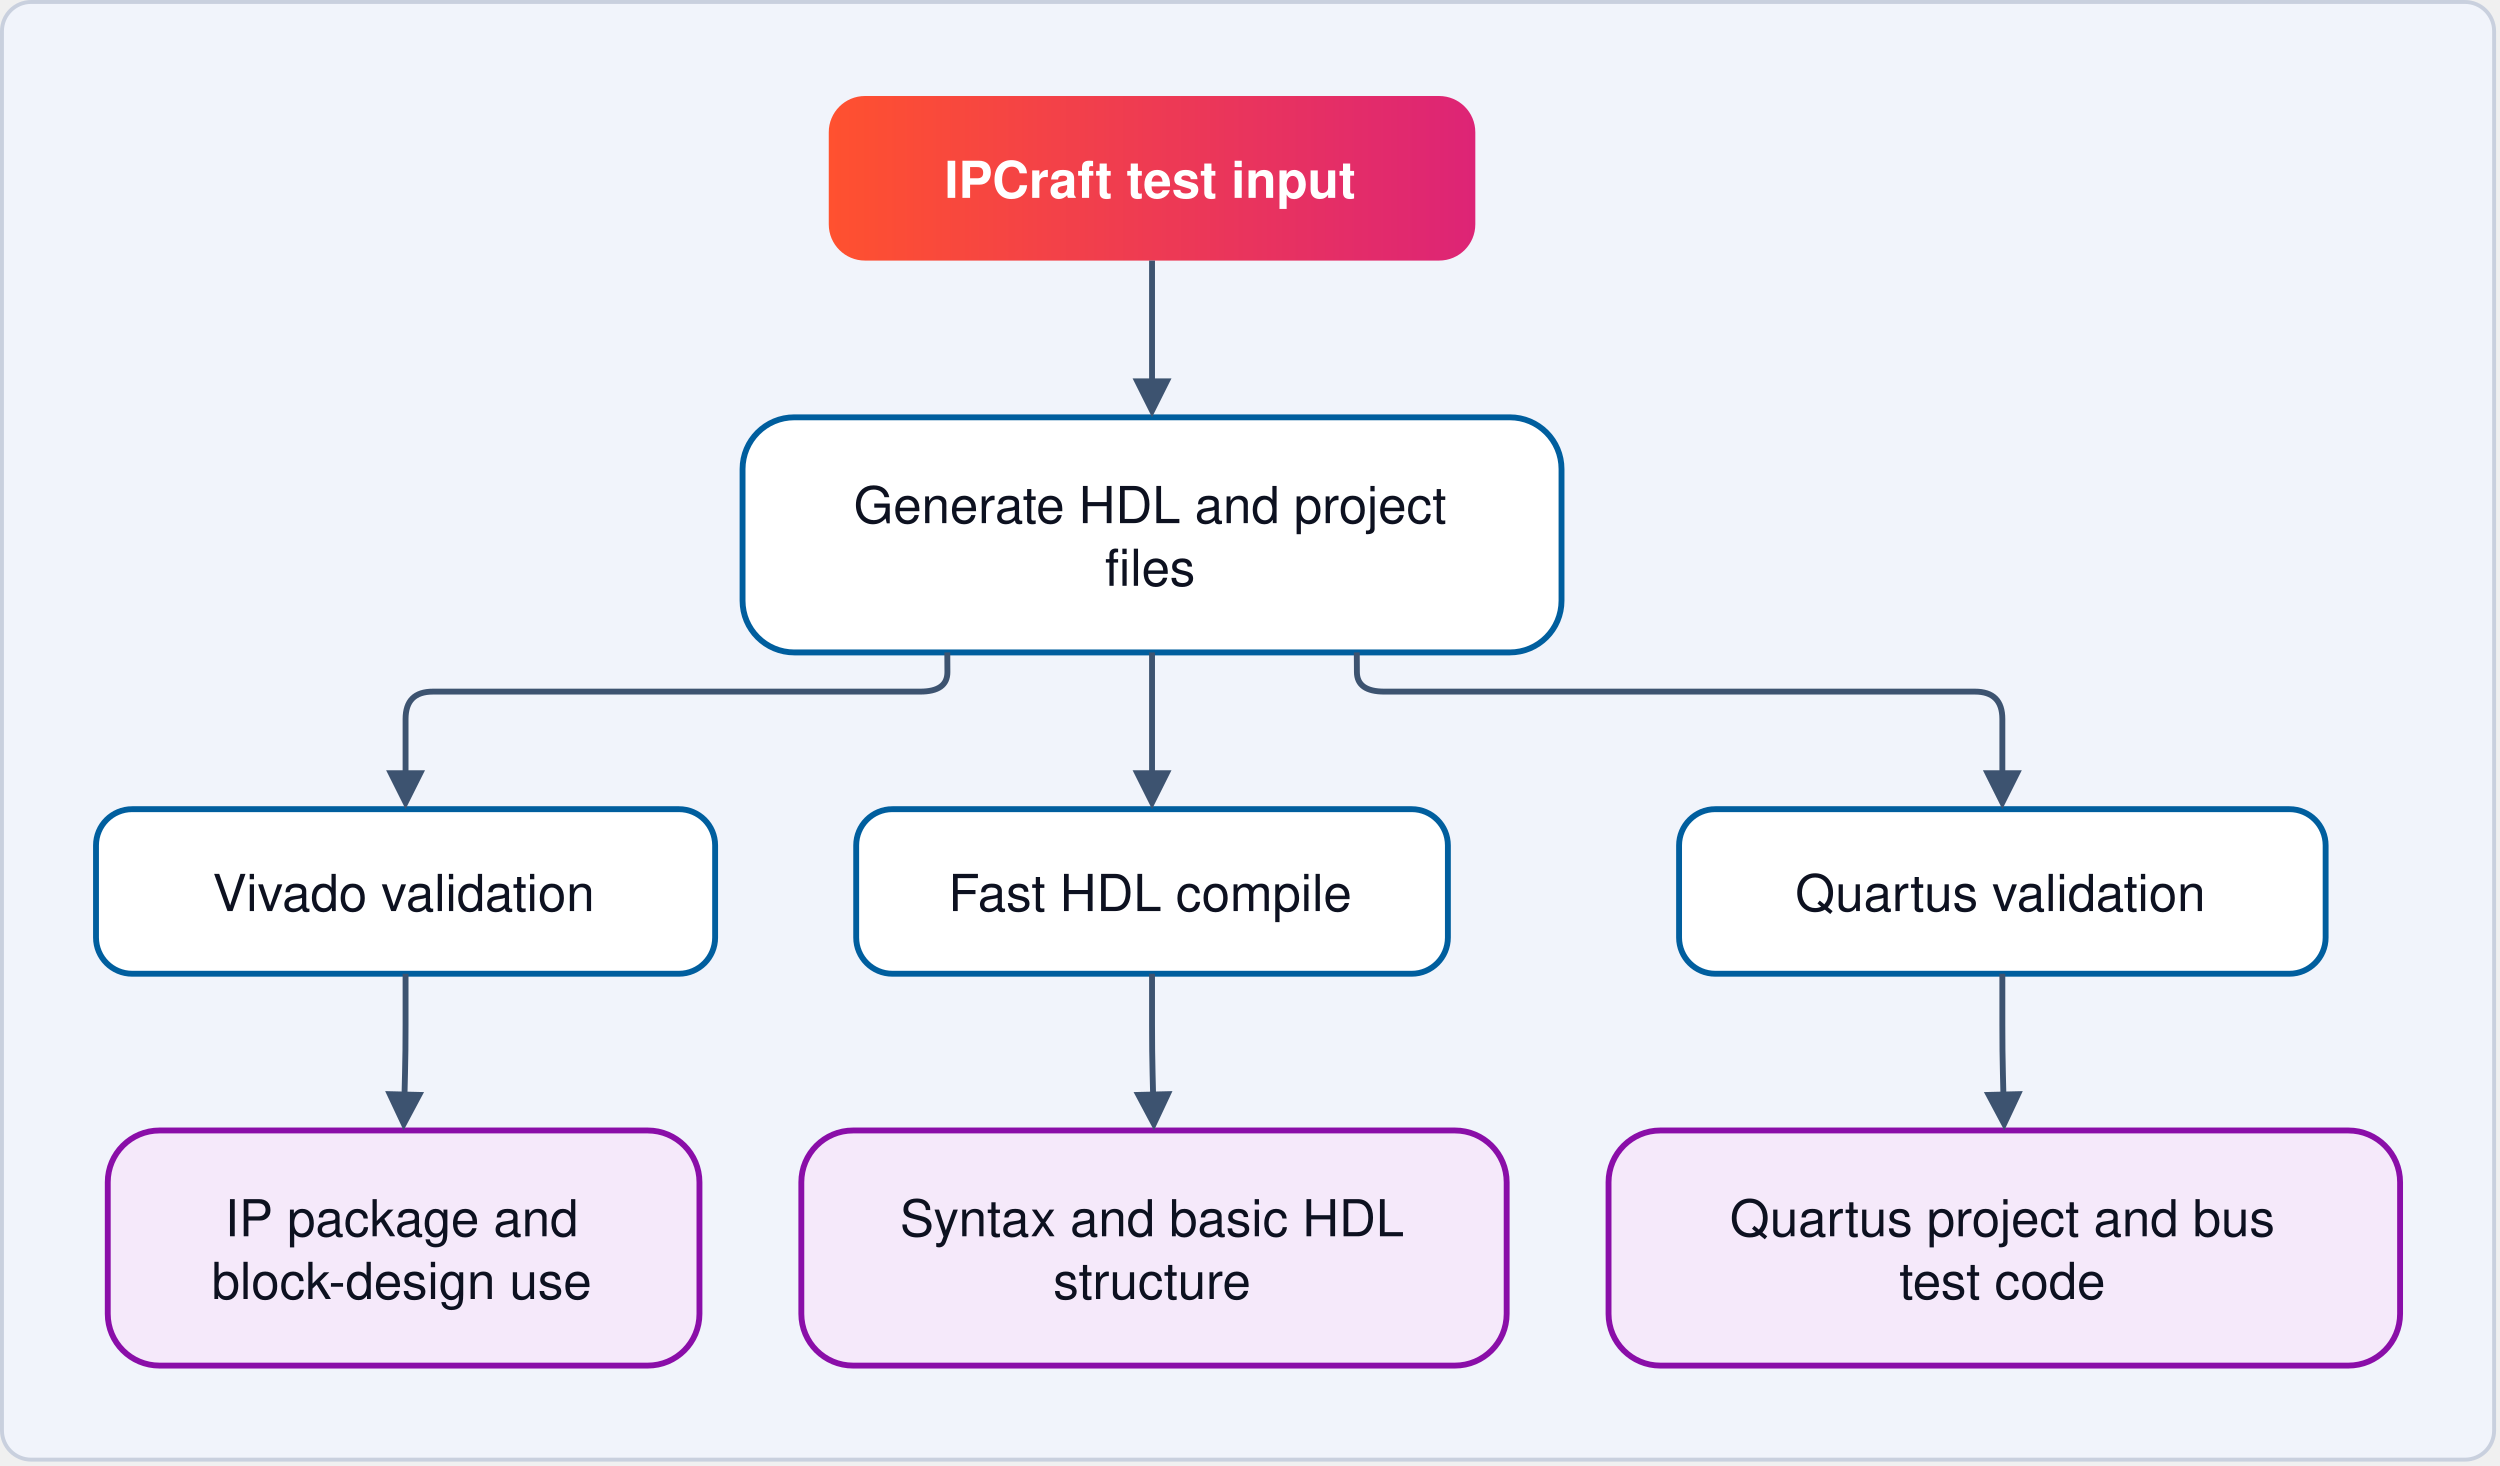
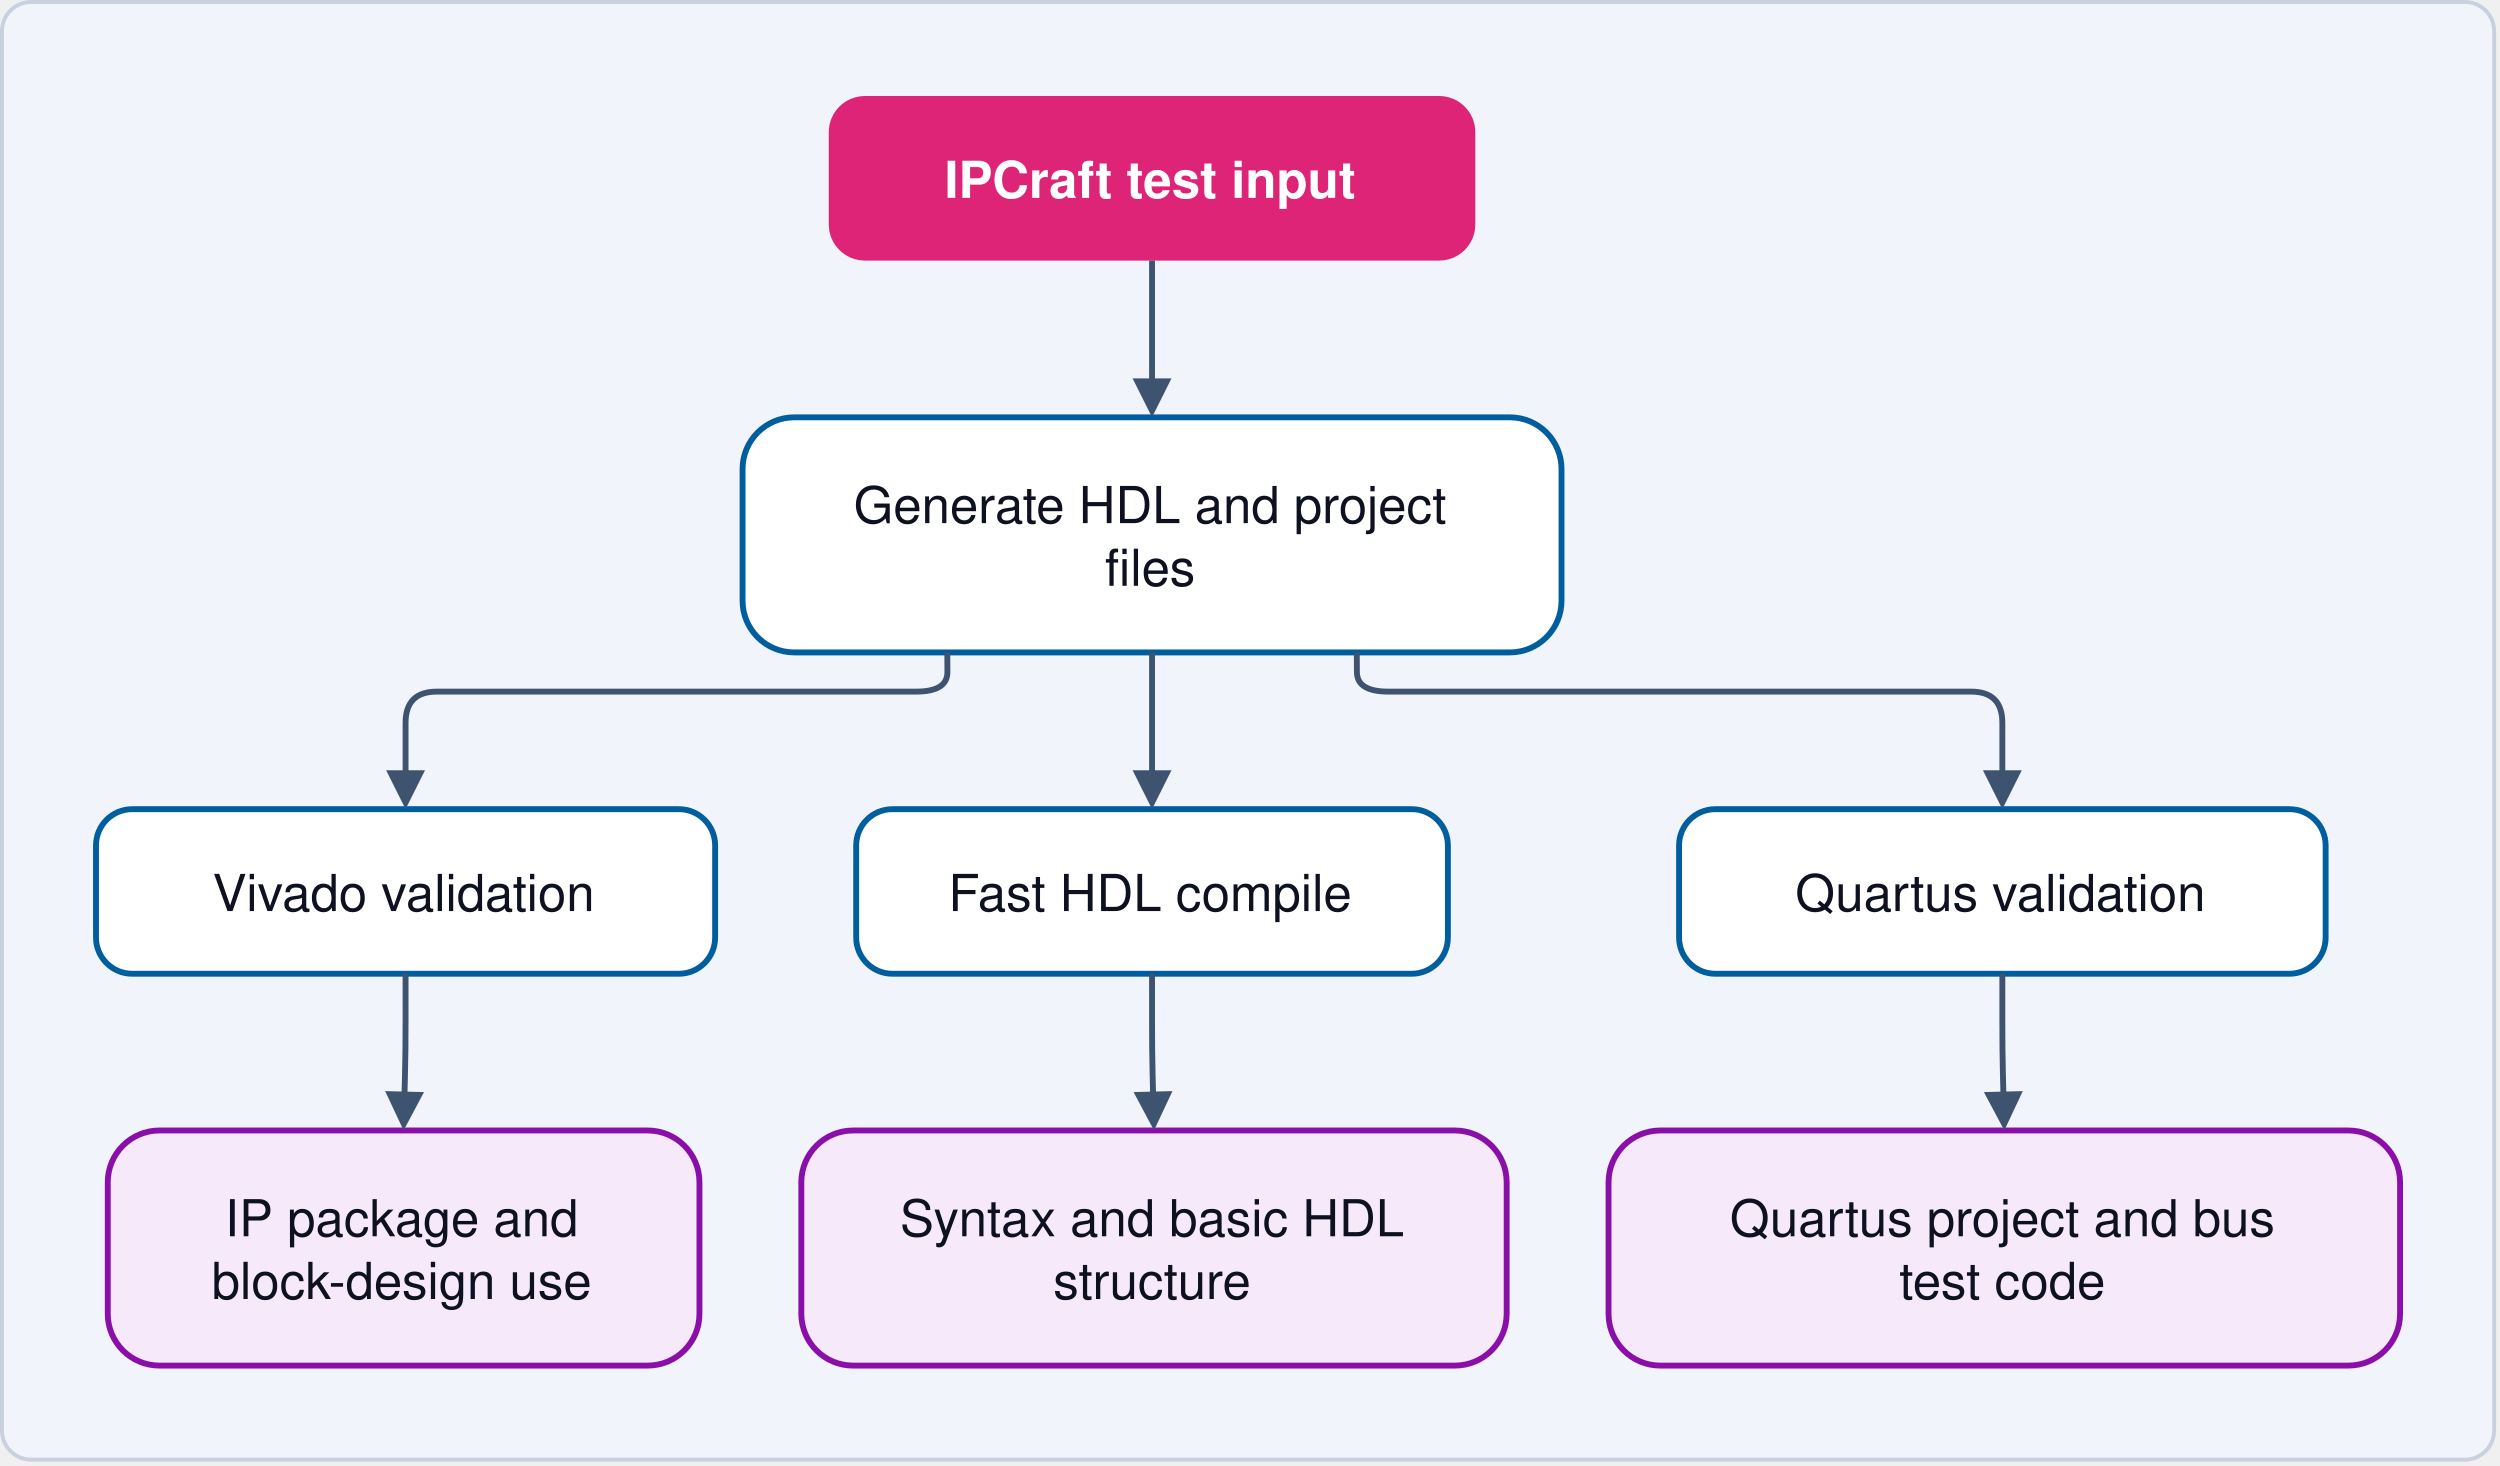
- <svg xmlns="http://www.w3.org/2000/svg" style="background: transparent; background-color: transparent; color-scheme: light;" version="1.1" width="638px" height="374px" viewBox="-0.5 -0.5 638 374" content="&lt;mxfile host=&quot;Electron&quot; agent=&quot;Mozilla/5.0 (Macintosh; Intel Mac OS X 10_15_7) AppleWebKit/537.36 (KHTML, like Gecko) draw.io/26.2.15 Chrome/134.0.7.205 Electron/35.2.1 Safari/537.36&quot; version=&quot;26.2.15&quot;&gt;&#10;  &lt;diagram name=&quot;Diagram&quot; id=&quot;d1&quot;&gt;&#10;    &lt;mxGraphModel dx=&quot;-342&quot; dy=&quot;-105&quot; grid=&quot;0&quot; gridSize=&quot;10&quot; guides=&quot;1&quot; tooltips=&quot;1&quot; connect=&quot;1&quot; arrows=&quot;1&quot; fold=&quot;0&quot; page=&quot;0&quot; pageScale=&quot;1&quot; pageWidth=&quot;850&quot; pageHeight=&quot;1100&quot; math=&quot;0&quot; shadow=&quot;0&quot;&gt;&#10;      &lt;root&gt;&#10;        &lt;mxCell id=&quot;0&quot; /&gt;&#10;        &lt;mxCell id=&quot;bg&quot; value=&quot;Background&quot; style=&quot;locked=1;&quot; parent=&quot;0&quot; /&gt;&#10;        &lt;mxCell id=&quot;card&quot; value=&quot;&quot; style=&quot;rounded=1;arcSize=2;absoluteArcSize=0;fillColor=#f1f4fb;strokeColor=#c9d0de;&quot; parent=&quot;bg&quot; vertex=&quot;1&quot;&gt;&#10;          &lt;mxGeometry width=&quot;636&quot; height=&quot;372&quot; as=&quot;geometry&quot; /&gt;&#10;        &lt;/mxCell&gt;&#10;        &lt;mxCell id=&quot;1&quot; value=&quot;Diagram&quot; parent=&quot;0&quot; /&gt;&#10;        &lt;mxCell id=&quot;n_A&quot; value=&quot;IPCraft test input&quot; style=&quot;fontFamily=Manrope, Helvetica, Arial, sans-serif;fontSize=13;fontColor=#0d1120;strokeWidth=1.5;rounded=1;arcSize=22;fillColor=#ff512f;gradientColor=#dd2476;gradientDirection=east;strokeColor=none;fontColor=#ffffff;fontStyle=1;&quot; parent=&quot;1&quot; vertex=&quot;1&quot;&gt;&#10;          &lt;mxGeometry x=&quot;211&quot; y=&quot;24&quot; width=&quot;165&quot; height=&quot;42&quot; as=&quot;geometry&quot; /&gt;&#10;        &lt;/mxCell&gt;&#10;        &lt;mxCell id=&quot;n_B&quot; value=&quot;Generate HDL and project&amp;#xa;files&quot; style=&quot;fontFamily=Manrope, Helvetica, Arial, sans-serif;fontSize=13;fontColor=#0d1120;strokeWidth=1.5;rounded=1;arcSize=22;fillColor=#ffffff;strokeColor=#005e9e;&quot; parent=&quot;1&quot; vertex=&quot;1&quot;&gt;&#10;          &lt;mxGeometry x=&quot;189&quot; y=&quot;106&quot; width=&quot;209&quot; height=&quot;60&quot; as=&quot;geometry&quot; /&gt;&#10;        &lt;/mxCell&gt;&#10;        &lt;mxCell id=&quot;n_C&quot; value=&quot;Fast HDL compile&quot; style=&quot;fontFamily=Manrope, Helvetica, Arial, sans-serif;fontSize=13;fontColor=#0d1120;strokeWidth=1.5;rounded=1;arcSize=22;fillColor=#ffffff;strokeColor=#005e9e;&quot; parent=&quot;1&quot; vertex=&quot;1&quot;&gt;&#10;          &lt;mxGeometry x=&quot;218&quot; y=&quot;206&quot; width=&quot;151&quot; height=&quot;42&quot; as=&quot;geometry&quot; /&gt;&#10;        &lt;/mxCell&gt;&#10;        &lt;mxCell id=&quot;n_D&quot; value=&quot;Quartus validation&quot; style=&quot;fontFamily=Manrope, Helvetica, Arial, sans-serif;fontSize=13;fontColor=#0d1120;strokeWidth=1.5;rounded=1;arcSize=22;fillColor=#ffffff;strokeColor=#005e9e;&quot; parent=&quot;1&quot; vertex=&quot;1&quot;&gt;&#10;          &lt;mxGeometry x=&quot;428&quot; y=&quot;206&quot; width=&quot;165&quot; height=&quot;42&quot; as=&quot;geometry&quot; /&gt;&#10;        &lt;/mxCell&gt;&#10;        &lt;mxCell id=&quot;n_E&quot; value=&quot;Vivado validation&quot; style=&quot;fontFamily=Manrope, Helvetica, Arial, sans-serif;fontSize=13;fontColor=#0d1120;strokeWidth=1.5;rounded=1;arcSize=22;fillColor=#ffffff;strokeColor=#005e9e;&quot; parent=&quot;1&quot; vertex=&quot;1&quot;&gt;&#10;          &lt;mxGeometry x=&quot;24&quot; y=&quot;206&quot; width=&quot;158&quot; height=&quot;42&quot; as=&quot;geometry&quot; /&gt;&#10;        &lt;/mxCell&gt;&#10;        &lt;mxCell id=&quot;n_F&quot; value=&quot;Syntax and basic HDL&amp;#xa;structure&quot; style=&quot;fontFamily=Manrope, Helvetica, Arial, sans-serif;fontSize=13;fontColor=#0d1120;strokeWidth=1.5;rounded=1;arcSize=22;fillColor=#f5e9fa;strokeColor=#8a0ea8;&quot; parent=&quot;1&quot; vertex=&quot;1&quot;&gt;&#10;          &lt;mxGeometry x=&quot;204&quot; y=&quot;288&quot; width=&quot;180&quot; height=&quot;60&quot; as=&quot;geometry&quot; /&gt;&#10;        &lt;/mxCell&gt;&#10;        &lt;mxCell id=&quot;n_G&quot; value=&quot;Quartus project and bus&amp;#xa;test code&quot; style=&quot;fontFamily=Manrope, Helvetica, Arial, sans-serif;fontSize=13;fontColor=#0d1120;strokeWidth=1.5;rounded=1;arcSize=22;fillColor=#f5e9fa;strokeColor=#8a0ea8;&quot; parent=&quot;1&quot; vertex=&quot;1&quot;&gt;&#10;          &lt;mxGeometry x=&quot;410&quot; y=&quot;288&quot; width=&quot;202&quot; height=&quot;60&quot; as=&quot;geometry&quot; /&gt;&#10;        &lt;/mxCell&gt;&#10;        &lt;mxCell id=&quot;n_H&quot; value=&quot;IP package and&amp;#xa;block-design use&quot; style=&quot;fontFamily=Manrope, Helvetica, Arial, sans-serif;fontSize=13;fontColor=#0d1120;strokeWidth=1.5;rounded=1;arcSize=22;fillColor=#f5e9fa;strokeColor=#8a0ea8;&quot; parent=&quot;1&quot; vertex=&quot;1&quot;&gt;&#10;          &lt;mxGeometry x=&quot;27&quot; y=&quot;288&quot; width=&quot;151&quot; height=&quot;60&quot; as=&quot;geometry&quot; /&gt;&#10;        &lt;/mxCell&gt;&#10;        &lt;mxCell id=&quot;e0&quot; value=&quot;&quot; style=&quot;edgeStyle=orthogonalEdgeStyle;rounded=1;arcSize=14;strokeColor=#3d5370;strokeWidth=1.5;endArrow=block;endFill=1;endSize=6;fontFamily=Manrope, Helvetica, Arial, sans-serif;fontSize=11;fontColor=#3d5370;labelBackgroundColor=#f1f4fb;exitX=0.5;exitY=1;exitDx=0;exitDy=0;entryX=0.5;entryY=0;entryDx=0;entryDy=0;&quot; parent=&quot;1&quot; source=&quot;n_A&quot; target=&quot;n_B&quot; edge=&quot;1&quot;&gt;&#10;          &lt;mxGeometry relative=&quot;1&quot; as=&quot;geometry&quot; /&gt;&#10;        &lt;/mxCell&gt;&#10;        &lt;mxCell id=&quot;e1&quot; value=&quot;&quot; style=&quot;edgeStyle=orthogonalEdgeStyle;rounded=1;arcSize=14;strokeColor=#3d5370;strokeWidth=1.5;endArrow=block;endFill=1;endSize=6;fontFamily=Manrope, Helvetica, Arial, sans-serif;fontSize=11;fontColor=#3d5370;labelBackgroundColor=#f1f4fb;exitX=0.5;exitY=1;exitDx=0;exitDy=0;entryX=0.5;entryY=0;entryDx=0;entryDy=0;&quot; parent=&quot;1&quot; source=&quot;n_B&quot; target=&quot;n_C&quot; edge=&quot;1&quot;&gt;&#10;          &lt;mxGeometry relative=&quot;1&quot; as=&quot;geometry&quot; /&gt;&#10;        &lt;/mxCell&gt;&#10;        &lt;mxCell id=&quot;e2&quot; value=&quot;&quot; style=&quot;edgeStyle=orthogonalEdgeStyle;rounded=1;arcSize=14;strokeColor=#3d5370;strokeWidth=1.5;endArrow=block;endFill=1;endSize=6;fontFamily=Manrope, Helvetica, Arial, sans-serif;fontSize=11;fontColor=#3d5370;labelBackgroundColor=#f1f4fb;exitX=0.75;exitY=1;exitDx=0;exitDy=0;entryX=0.5;entryY=0;entryDx=0;entryDy=0;&quot; parent=&quot;1&quot; source=&quot;n_B&quot; target=&quot;n_D&quot; edge=&quot;1&quot;&gt;&#10;          &lt;mxGeometry relative=&quot;1&quot; as=&quot;geometry&quot;&gt;&#10;            &lt;Array as=&quot;points&quot;&gt;&#10;              &lt;mxPoint x=&quot;346&quot; y=&quot;176&quot; /&gt;&#10;              &lt;mxPoint x=&quot;511&quot; y=&quot;176&quot; /&gt;&#10;            &lt;/Array&gt;&#10;          &lt;/mxGeometry&gt;&#10;        &lt;/mxCell&gt;&#10;        &lt;mxCell id=&quot;e3&quot; value=&quot;&quot; style=&quot;edgeStyle=orthogonalEdgeStyle;rounded=1;arcSize=14;strokeColor=#3d5370;strokeWidth=1.5;endArrow=block;endFill=1;endSize=6;fontFamily=Manrope, Helvetica, Arial, sans-serif;fontSize=11;fontColor=#3d5370;labelBackgroundColor=#f1f4fb;exitX=0.25;exitY=1;exitDx=0;exitDy=0;entryX=0.5;entryY=0;entryDx=0;entryDy=0;&quot; parent=&quot;1&quot; source=&quot;n_B&quot; target=&quot;n_E&quot; edge=&quot;1&quot;&gt;&#10;          &lt;mxGeometry relative=&quot;1&quot; as=&quot;geometry&quot;&gt;&#10;            &lt;Array as=&quot;points&quot;&gt;&#10;              &lt;mxPoint x=&quot;241&quot; y=&quot;176&quot; /&gt;&#10;              &lt;mxPoint x=&quot;103&quot; y=&quot;176&quot; /&gt;&#10;            &lt;/Array&gt;&#10;          &lt;/mxGeometry&gt;&#10;        &lt;/mxCell&gt;&#10;        &lt;mxCell id=&quot;e4&quot; value=&quot;&quot; style=&quot;edgeStyle=orthogonalEdgeStyle;rounded=1;arcSize=14;strokeColor=#3d5370;strokeWidth=1.5;endArrow=block;endFill=1;endSize=6;fontFamily=Manrope, Helvetica, Arial, sans-serif;fontSize=11;fontColor=#3d5370;labelBackgroundColor=#f1f4fb;exitX=0.5;exitY=1;exitDx=0;exitDy=0;entryX=0.5;entryY=0;entryDx=0;entryDy=0;&quot; parent=&quot;1&quot; source=&quot;n_C&quot; target=&quot;n_F&quot; edge=&quot;1&quot;&gt;&#10;          &lt;mxGeometry relative=&quot;1&quot; as=&quot;geometry&quot; /&gt;&#10;        &lt;/mxCell&gt;&#10;        &lt;mxCell id=&quot;e5&quot; value=&quot;&quot; style=&quot;edgeStyle=orthogonalEdgeStyle;rounded=1;arcSize=14;strokeColor=#3d5370;strokeWidth=1.5;endArrow=block;endFill=1;endSize=6;fontFamily=Manrope, Helvetica, Arial, sans-serif;fontSize=11;fontColor=#3d5370;labelBackgroundColor=#f1f4fb;exitX=0.5;exitY=1;exitDx=0;exitDy=0;entryX=0.5;entryY=0;entryDx=0;entryDy=0;&quot; parent=&quot;1&quot; source=&quot;n_D&quot; target=&quot;n_G&quot; edge=&quot;1&quot;&gt;&#10;          &lt;mxGeometry relative=&quot;1&quot; as=&quot;geometry&quot; /&gt;&#10;        &lt;/mxCell&gt;&#10;        &lt;mxCell id=&quot;e6&quot; value=&quot;&quot; style=&quot;edgeStyle=orthogonalEdgeStyle;rounded=1;arcSize=14;strokeColor=#3d5370;strokeWidth=1.5;endArrow=block;endFill=1;endSize=6;fontFamily=Manrope, Helvetica, Arial, sans-serif;fontSize=11;fontColor=#3d5370;labelBackgroundColor=#f1f4fb;exitX=0.5;exitY=1;exitDx=0;exitDy=0;entryX=0.5;entryY=0;entryDx=0;entryDy=0;&quot; parent=&quot;1&quot; source=&quot;n_E&quot; target=&quot;n_H&quot; edge=&quot;1&quot;&gt;&#10;          &lt;mxGeometry relative=&quot;1&quot; as=&quot;geometry&quot; /&gt;&#10;        &lt;/mxCell&gt;&#10;      &lt;/root&gt;&#10;    &lt;/mxGraphModel&gt;&#10;  &lt;/diagram&gt;&#10;&lt;/mxfile&gt;&#10;">
-   <defs>
-     <linearGradient x1="0%" y1="0%" x2="100%" y2="0%" id="drawio-svg-Rr_WRrvUT4RqOFfxCsMu-gradient-light-dark_ff512f_ff6c4e_-1-light-dark_dd2476_ff80c6_-1-e-0">
-       <stop offset="0%" stop-color="#ff512f" stop-opacity="1" style="stop-color: light-dark(rgb(255, 81, 47), rgb(255, 108, 78)); stop-opacity: 1;" />
-       <stop offset="100%" stop-color="#dd2476" stop-opacity="1" style="stop-color: light-dark(rgb(221, 36, 118), rgb(255, 128, 198)); stop-opacity: 1;" />
-     </linearGradient>
-   </defs>
+ <svg xmlns="http://www.w3.org/2000/svg" style="background: transparent; background-color: transparent; color-scheme: light;" version="1.1" width="638px" height="374px" viewBox="-0.5 -0.5 638 374" content="&lt;mxfile host=&quot;Electron&quot; agent=&quot;Mozilla/5.0 (Macintosh; Intel Mac OS X 10_15_7) AppleWebKit/537.36 (KHTML, like Gecko) draw.io/26.2.15 Chrome/134.0.7.205 Electron/35.2.1 Safari/537.36&quot; version=&quot;26.2.15&quot;&gt;&#10;  &lt;diagram name=&quot;Diagram&quot; id=&quot;d1&quot;&gt;&#10;    &lt;mxGraphModel dx=&quot;-342&quot; dy=&quot;-105&quot; grid=&quot;0&quot; gridSize=&quot;10&quot; guides=&quot;1&quot; tooltips=&quot;1&quot; connect=&quot;1&quot; arrows=&quot;1&quot; fold=&quot;0&quot; page=&quot;0&quot; pageScale=&quot;1&quot; pageWidth=&quot;850&quot; pageHeight=&quot;1100&quot; math=&quot;0&quot; shadow=&quot;0&quot;&gt;&#10;      &lt;root&gt;&#10;        &lt;mxCell id=&quot;0&quot; /&gt;&#10;        &lt;mxCell id=&quot;bg&quot; value=&quot;Background&quot; style=&quot;locked=1;&quot; parent=&quot;0&quot; /&gt;&#10;        &lt;mxCell id=&quot;card&quot; value=&quot;&quot; style=&quot;rounded=1;arcSize=2;absoluteArcSize=0;fillColor=#f1f4fb;strokeColor=#c9d0de;&quot; parent=&quot;bg&quot; vertex=&quot;1&quot;&gt;&#10;          &lt;mxGeometry width=&quot;636&quot; height=&quot;372&quot; as=&quot;geometry&quot; /&gt;&#10;        &lt;/mxCell&gt;&#10;        &lt;mxCell id=&quot;1&quot; value=&quot;Diagram&quot; parent=&quot;0&quot; /&gt;&#10;        &lt;mxCell id=&quot;n_A&quot; value=&quot;IPCraft test input&quot; style=&quot;fontFamily=Manrope, Helvetica, Arial, sans-serif;fontSize=13;fontColor=#0d1120;strokeWidth=1.5;rounded=1;arcSize=22;fillColor=#dd2476;strokeColor=none;fontColor=#ffffff;fontStyle=1;&quot; parent=&quot;1&quot; vertex=&quot;1&quot;&gt;&#10;          &lt;mxGeometry x=&quot;211&quot; y=&quot;24&quot; width=&quot;165&quot; height=&quot;42&quot; as=&quot;geometry&quot; /&gt;&#10;        &lt;/mxCell&gt;&#10;        &lt;mxCell id=&quot;n_B&quot; value=&quot;Generate HDL and project&amp;#xa;files&quot; style=&quot;fontFamily=Manrope, Helvetica, Arial, sans-serif;fontSize=13;fontColor=#0d1120;strokeWidth=1.5;rounded=1;arcSize=22;fillColor=#ffffff;strokeColor=#005e9e;&quot; parent=&quot;1&quot; vertex=&quot;1&quot;&gt;&#10;          &lt;mxGeometry x=&quot;189&quot; y=&quot;106&quot; width=&quot;209&quot; height=&quot;60&quot; as=&quot;geometry&quot; /&gt;&#10;        &lt;/mxCell&gt;&#10;        &lt;mxCell id=&quot;n_C&quot; value=&quot;Fast HDL compile&quot; style=&quot;fontFamily=Manrope, Helvetica, Arial, sans-serif;fontSize=13;fontColor=#0d1120;strokeWidth=1.5;rounded=1;arcSize=22;fillColor=#ffffff;strokeColor=#005e9e;&quot; parent=&quot;1&quot; vertex=&quot;1&quot;&gt;&#10;          &lt;mxGeometry x=&quot;218&quot; y=&quot;206&quot; width=&quot;151&quot; height=&quot;42&quot; as=&quot;geometry&quot; /&gt;&#10;        &lt;/mxCell&gt;&#10;        &lt;mxCell id=&quot;n_D&quot; value=&quot;Quartus validation&quot; style=&quot;fontFamily=Manrope, Helvetica, Arial, sans-serif;fontSize=13;fontColor=#0d1120;strokeWidth=1.5;rounded=1;arcSize=22;fillColor=#ffffff;strokeColor=#005e9e;&quot; parent=&quot;1&quot; vertex=&quot;1&quot;&gt;&#10;          &lt;mxGeometry x=&quot;428&quot; y=&quot;206&quot; width=&quot;165&quot; height=&quot;42&quot; as=&quot;geometry&quot; /&gt;&#10;        &lt;/mxCell&gt;&#10;        &lt;mxCell id=&quot;n_E&quot; value=&quot;Vivado validation&quot; style=&quot;fontFamily=Manrope, Helvetica, Arial, sans-serif;fontSize=13;fontColor=#0d1120;strokeWidth=1.5;rounded=1;arcSize=22;fillColor=#ffffff;strokeColor=#005e9e;&quot; parent=&quot;1&quot; vertex=&quot;1&quot;&gt;&#10;          &lt;mxGeometry x=&quot;24&quot; y=&quot;206&quot; width=&quot;158&quot; height=&quot;42&quot; as=&quot;geometry&quot; /&gt;&#10;        &lt;/mxCell&gt;&#10;        &lt;mxCell id=&quot;n_F&quot; value=&quot;Syntax and basic HDL&amp;#xa;structure&quot; style=&quot;fontFamily=Manrope, Helvetica, Arial, sans-serif;fontSize=13;fontColor=#0d1120;strokeWidth=1.5;rounded=1;arcSize=22;fillColor=#f5e9fa;strokeColor=#8a0ea8;&quot; parent=&quot;1&quot; vertex=&quot;1&quot;&gt;&#10;          &lt;mxGeometry x=&quot;204&quot; y=&quot;288&quot; width=&quot;180&quot; height=&quot;60&quot; as=&quot;geometry&quot; /&gt;&#10;        &lt;/mxCell&gt;&#10;        &lt;mxCell id=&quot;n_G&quot; value=&quot;Quartus project and bus&amp;#xa;test code&quot; style=&quot;fontFamily=Manrope, Helvetica, Arial, sans-serif;fontSize=13;fontColor=#0d1120;strokeWidth=1.5;rounded=1;arcSize=22;fillColor=#f5e9fa;strokeColor=#8a0ea8;&quot; parent=&quot;1&quot; vertex=&quot;1&quot;&gt;&#10;          &lt;mxGeometry x=&quot;410&quot; y=&quot;288&quot; width=&quot;202&quot; height=&quot;60&quot; as=&quot;geometry&quot; /&gt;&#10;        &lt;/mxCell&gt;&#10;        &lt;mxCell id=&quot;n_H&quot; value=&quot;IP package and&amp;#xa;block-design use&quot; style=&quot;fontFamily=Manrope, Helvetica, Arial, sans-serif;fontSize=13;fontColor=#0d1120;strokeWidth=1.5;rounded=1;arcSize=22;fillColor=#f5e9fa;strokeColor=#8a0ea8;&quot; parent=&quot;1&quot; vertex=&quot;1&quot;&gt;&#10;          &lt;mxGeometry x=&quot;27&quot; y=&quot;288&quot; width=&quot;151&quot; height=&quot;60&quot; as=&quot;geometry&quot; /&gt;&#10;        &lt;/mxCell&gt;&#10;        &lt;mxCell id=&quot;e0&quot; value=&quot;&quot; style=&quot;edgeStyle=orthogonalEdgeStyle;rounded=1;arcSize=16;html=0;strokeColor=#3d5370;strokeWidth=1.5;endArrow=block;endFill=1;endSize=6;fontFamily=Manrope, Helvetica, Arial, sans-serif;fontSize=11;fontColor=#3d5370;labelBackgroundColor=#f1f4fb;exitX=0.5;exitY=1;exitDx=0;exitDy=0;entryX=0.5;entryY=0;entryDx=0;entryDy=0;&quot; parent=&quot;1&quot; source=&quot;n_A&quot; target=&quot;n_B&quot; edge=&quot;1&quot;&gt;&#10;          &lt;mxGeometry relative=&quot;1&quot; as=&quot;geometry&quot; /&gt;&#10;        &lt;/mxCell&gt;&#10;        &lt;mxCell id=&quot;e1&quot; value=&quot;&quot; style=&quot;edgeStyle=orthogonalEdgeStyle;rounded=1;arcSize=16;html=0;strokeColor=#3d5370;strokeWidth=1.5;endArrow=block;endFill=1;endSize=6;fontFamily=Manrope, Helvetica, Arial, sans-serif;fontSize=11;fontColor=#3d5370;labelBackgroundColor=#f1f4fb;exitX=0.5;exitY=1;exitDx=0;exitDy=0;entryX=0.5;entryY=0;entryDx=0;entryDy=0;&quot; parent=&quot;1&quot; source=&quot;n_B&quot; target=&quot;n_C&quot; edge=&quot;1&quot;&gt;&#10;          &lt;mxGeometry relative=&quot;1&quot; as=&quot;geometry&quot; /&gt;&#10;        &lt;/mxCell&gt;&#10;        &lt;mxCell id=&quot;e2&quot; value=&quot;&quot; style=&quot;edgeStyle=orthogonalEdgeStyle;rounded=1;arcSize=16;html=0;strokeColor=#3d5370;strokeWidth=1.5;endArrow=block;endFill=1;endSize=6;fontFamily=Manrope, Helvetica, Arial, sans-serif;fontSize=11;fontColor=#3d5370;labelBackgroundColor=#f1f4fb;exitX=0.75;exitY=1;exitDx=0;exitDy=0;entryX=0.5;entryY=0;entryDx=0;entryDy=0;&quot; parent=&quot;1&quot; source=&quot;n_B&quot; target=&quot;n_D&quot; edge=&quot;1&quot;&gt;&#10;          &lt;mxGeometry relative=&quot;1&quot; as=&quot;geometry&quot;&gt;&#10;            &lt;Array as=&quot;points&quot;&gt;&#10;              &lt;mxPoint x=&quot;346&quot; y=&quot;176&quot; /&gt;&#10;              &lt;mxPoint x=&quot;511&quot; y=&quot;176&quot; /&gt;&#10;            &lt;/Array&gt;&#10;          &lt;/mxGeometry&gt;&#10;        &lt;/mxCell&gt;&#10;        &lt;mxCell id=&quot;e3&quot; value=&quot;&quot; style=&quot;edgeStyle=orthogonalEdgeStyle;rounded=1;arcSize=16;html=0;strokeColor=#3d5370;strokeWidth=1.5;endArrow=block;endFill=1;endSize=6;fontFamily=Manrope, Helvetica, Arial, sans-serif;fontSize=11;fontColor=#3d5370;labelBackgroundColor=#f1f4fb;exitX=0.25;exitY=1;exitDx=0;exitDy=0;entryX=0.5;entryY=0;entryDx=0;entryDy=0;&quot; parent=&quot;1&quot; source=&quot;n_B&quot; target=&quot;n_E&quot; edge=&quot;1&quot;&gt;&#10;          &lt;mxGeometry relative=&quot;1&quot; as=&quot;geometry&quot;&gt;&#10;            &lt;Array as=&quot;points&quot;&gt;&#10;              &lt;mxPoint x=&quot;241&quot; y=&quot;176&quot; /&gt;&#10;              &lt;mxPoint x=&quot;103&quot; y=&quot;176&quot; /&gt;&#10;            &lt;/Array&gt;&#10;          &lt;/mxGeometry&gt;&#10;        &lt;/mxCell&gt;&#10;        &lt;mxCell id=&quot;e4&quot; value=&quot;&quot; style=&quot;edgeStyle=orthogonalEdgeStyle;rounded=1;arcSize=16;html=0;strokeColor=#3d5370;strokeWidth=1.5;endArrow=block;endFill=1;endSize=6;fontFamily=Manrope, Helvetica, Arial, sans-serif;fontSize=11;fontColor=#3d5370;labelBackgroundColor=#f1f4fb;exitX=0.5;exitY=1;exitDx=0;exitDy=0;entryX=0.5;entryY=0;entryDx=0;entryDy=0;&quot; parent=&quot;1&quot; source=&quot;n_C&quot; target=&quot;n_F&quot; edge=&quot;1&quot;&gt;&#10;          &lt;mxGeometry relative=&quot;1&quot; as=&quot;geometry&quot; /&gt;&#10;        &lt;/mxCell&gt;&#10;        &lt;mxCell id=&quot;e5&quot; value=&quot;&quot; style=&quot;edgeStyle=orthogonalEdgeStyle;rounded=1;arcSize=16;html=0;strokeColor=#3d5370;strokeWidth=1.5;endArrow=block;endFill=1;endSize=6;fontFamily=Manrope, Helvetica, Arial, sans-serif;fontSize=11;fontColor=#3d5370;labelBackgroundColor=#f1f4fb;exitX=0.5;exitY=1;exitDx=0;exitDy=0;entryX=0.5;entryY=0;entryDx=0;entryDy=0;&quot; parent=&quot;1&quot; source=&quot;n_D&quot; target=&quot;n_G&quot; edge=&quot;1&quot;&gt;&#10;          &lt;mxGeometry relative=&quot;1&quot; as=&quot;geometry&quot; /&gt;&#10;        &lt;/mxCell&gt;&#10;        &lt;mxCell id=&quot;e6&quot; value=&quot;&quot; style=&quot;edgeStyle=orthogonalEdgeStyle;rounded=1;arcSize=16;html=0;strokeColor=#3d5370;strokeWidth=1.5;endArrow=block;endFill=1;endSize=6;fontFamily=Manrope, Helvetica, Arial, sans-serif;fontSize=11;fontColor=#3d5370;labelBackgroundColor=#f1f4fb;exitX=0.5;exitY=1;exitDx=0;exitDy=0;entryX=0.5;entryY=0;entryDx=0;entryDy=0;&quot; parent=&quot;1&quot; source=&quot;n_E&quot; target=&quot;n_H&quot; edge=&quot;1&quot;&gt;&#10;          &lt;mxGeometry relative=&quot;1&quot; as=&quot;geometry&quot; /&gt;&#10;        &lt;/mxCell&gt;&#10;      &lt;/root&gt;&#10;    &lt;/mxGraphModel&gt;&#10;  &lt;/diagram&gt;&#10;&lt;/mxfile&gt;&#10;">
+   <defs />
  <g>
    <g data-cell-id="0">
      <g data-cell-id="bg">
        <g data-cell-id="card">
          <g>
            <rect x="0" y="0" width="636" height="372" rx="7.44" ry="7.44" fill="#f1f4fb" stroke="#c9d0de" pointer-events="all" style="fill: light-dark(rgb(241, 244, 251), rgb(24, 27, 33)); stroke: light-dark(rgb(201, 208, 222), rgb(53, 59, 71));" />
          </g>
        </g>
      </g>
      <g data-cell-id="1">
        <g data-cell-id="n_A">
          <g>
-             <rect x="211" y="24" width="165" height="42" rx="9.24" ry="9.24" fill="url(#drawio-svg-Rr_WRrvUT4RqOFfxCsMu-gradient-light-dark_ff512f_ff6c4e_-1-light-dark_dd2476_ff80c6_-1-e-0)" stroke="none" pointer-events="all" style="fill: url(&quot;#drawio-svg-Rr_WRrvUT4RqOFfxCsMu-gradient-light-dark_ff512f_ff6c4e_-1-light-dark_dd2476_ff80c6_-1-e-0&quot;);" />
+             <rect x="211" y="24" width="165" height="42" rx="9.24" ry="9.24" fill="#dd2476" stroke="none" pointer-events="all" style="fill: light-dark(rgb(221, 36, 118), rgb(255, 128, 198));" />
          </g>
          <g>
            <g fill="#ffffff" font-family="&quot;Manrope&quot;, &quot;Helvetica&quot;, &quot;Arial&quot;, &quot;sans-serif&quot;" font-weight="bold" text-anchor="middle" font-size="13px" style="fill: light-dark(rgb(255, 255, 255), rgb(18, 18, 18));">
              <text x="293" y="50">IPCraft test input</text>
            </g>
          </g>
        </g>
        <g data-cell-id="n_B">
          <g>
            <rect x="189" y="106" width="209" height="60" rx="13.2" ry="13.2" fill="#ffffff" stroke="#005e9e" stroke-width="1.5" pointer-events="all" style="fill: light-dark(rgb(255, 255, 255), rgb(18, 18, 18)); stroke: light-dark(rgb(0, 94, 158), rgb(101, 182, 237));" />
          </g>
          <g>
            <g fill="#0d1120" font-family="&quot;Manrope&quot;, &quot;Helvetica&quot;, &quot;Arial&quot;, &quot;sans-serif&quot;" text-anchor="middle" font-size="13px" style="fill: light-dark(rgb(13, 17, 32), rgb(219, 222, 235));">
              <text x="293" y="133">Generate HDL and project</text>
              <text x="293" y="149">files</text>
            </g>
          </g>
        </g>
        <g data-cell-id="n_C">
          <g>
            <rect x="218" y="206" width="151" height="42" rx="9.24" ry="9.24" fill="#ffffff" stroke="#005e9e" stroke-width="1.5" pointer-events="all" style="fill: light-dark(rgb(255, 255, 255), rgb(18, 18, 18)); stroke: light-dark(rgb(0, 94, 158), rgb(101, 182, 237));" />
          </g>
          <g>
            <g fill="#0d1120" font-family="&quot;Manrope&quot;, &quot;Helvetica&quot;, &quot;Arial&quot;, &quot;sans-serif&quot;" text-anchor="middle" font-size="13px" style="fill: light-dark(rgb(13, 17, 32), rgb(219, 222, 235));">
              <text x="293" y="232">Fast HDL compile</text>
            </g>
          </g>
        </g>
        <g data-cell-id="n_D">
          <g>
            <rect x="428" y="206" width="165" height="42" rx="9.24" ry="9.24" fill="#ffffff" stroke="#005e9e" stroke-width="1.5" pointer-events="all" style="fill: light-dark(rgb(255, 255, 255), rgb(18, 18, 18)); stroke: light-dark(rgb(0, 94, 158), rgb(101, 182, 237));" />
          </g>
          <g>
            <g fill="#0d1120" font-family="&quot;Manrope&quot;, &quot;Helvetica&quot;, &quot;Arial&quot;, &quot;sans-serif&quot;" text-anchor="middle" font-size="13px" style="fill: light-dark(rgb(13, 17, 32), rgb(219, 222, 235));">
              <text x="510" y="232">Quartus validation</text>
            </g>
          </g>
        </g>
        <g data-cell-id="n_E">
          <g>
            <rect x="24" y="206" width="158" height="42" rx="9.24" ry="9.24" fill="#ffffff" stroke="#005e9e" stroke-width="1.5" pointer-events="all" style="fill: light-dark(rgb(255, 255, 255), rgb(18, 18, 18)); stroke: light-dark(rgb(0, 94, 158), rgb(101, 182, 237));" />
          </g>
          <g>
            <g fill="#0d1120" font-family="&quot;Manrope&quot;, &quot;Helvetica&quot;, &quot;Arial&quot;, &quot;sans-serif&quot;" text-anchor="middle" font-size="13px" style="fill: light-dark(rgb(13, 17, 32), rgb(219, 222, 235));">
              <text x="102.5" y="232">Vivado validation</text>
            </g>
          </g>
        </g>
        <g data-cell-id="n_F">
          <g>
            <rect x="204" y="288" width="180" height="60" rx="13.2" ry="13.2" fill="#f5e9fa" stroke="#8a0ea8" stroke-width="1.5" pointer-events="all" style="fill: light-dark(rgb(245, 233, 250), rgb(41, 30, 45)); stroke: light-dark(rgb(138, 14, 168), rgb(255, 160, 255));" />
          </g>
          <g>
            <g fill="#0d1120" font-family="&quot;Manrope&quot;, &quot;Helvetica&quot;, &quot;Arial&quot;, &quot;sans-serif&quot;" text-anchor="middle" font-size="13px" style="fill: light-dark(rgb(13, 17, 32), rgb(219, 222, 235));">
              <text x="293.5" y="315">Syntax and basic HDL</text>
              <text x="293.5" y="331">structure</text>
            </g>
          </g>
        </g>
        <g data-cell-id="n_G">
          <g>
            <rect x="410" y="288" width="202" height="60" rx="13.2" ry="13.2" fill="#f5e9fa" stroke="#8a0ea8" stroke-width="1.5" pointer-events="all" style="fill: light-dark(rgb(245, 233, 250), rgb(41, 30, 45)); stroke: light-dark(rgb(138, 14, 168), rgb(255, 160, 255));" />
          </g>
          <g>
            <g fill="#0d1120" font-family="&quot;Manrope&quot;, &quot;Helvetica&quot;, &quot;Arial&quot;, &quot;sans-serif&quot;" text-anchor="middle" font-size="13px" style="fill: light-dark(rgb(13, 17, 32), rgb(219, 222, 235));">
              <text x="510.5" y="315">Quartus project and bus</text>
              <text x="510.5" y="331">test code</text>
            </g>
          </g>
        </g>
        <g data-cell-id="n_H">
          <g>
            <rect x="27" y="288" width="151" height="60" rx="13.2" ry="13.2" fill="#f5e9fa" stroke="#8a0ea8" stroke-width="1.5" pointer-events="all" style="fill: light-dark(rgb(245, 233, 250), rgb(41, 30, 45)); stroke: light-dark(rgb(138, 14, 168), rgb(255, 160, 255));" />
          </g>
          <g>
            <g fill="#0d1120" font-family="&quot;Manrope&quot;, &quot;Helvetica&quot;, &quot;Arial&quot;, &quot;sans-serif&quot;" text-anchor="middle" font-size="13px" style="fill: light-dark(rgb(13, 17, 32), rgb(219, 222, 235));">
              <text x="102" y="315">IP package and</text>
              <text x="102" y="331">block-design use</text>
            </g>
          </g>
        </g>
        <g data-cell-id="e0">
          <g>
            <path d="M 293.5 66 L 293.5 96.82" fill="none" stroke="#3d5370" stroke-width="1.5" stroke-miterlimit="10" pointer-events="stroke" style="stroke: light-dark(rgb(61, 83, 112), rgb(151, 170, 195));" />
            <path d="M 293.5 104.32 L 289.75 96.82 L 297.25 96.82 Z" fill="#3d5370" stroke="#3d5370" stroke-width="1.5" stroke-miterlimit="10" pointer-events="all" style="fill: light-dark(rgb(61, 83, 112), rgb(151, 170, 195)); stroke: light-dark(rgb(61, 83, 112), rgb(151, 170, 195));" />
          </g>
        </g>
        <g data-cell-id="e1">
          <g>
            <path d="M 293.5 166 L 293.5 196.82" fill="none" stroke="#3d5370" stroke-width="1.5" stroke-miterlimit="10" pointer-events="stroke" style="stroke: light-dark(rgb(61, 83, 112), rgb(151, 170, 195));" />
            <path d="M 293.5 204.32 L 289.75 196.82 L 297.25 196.82 Z" fill="#3d5370" stroke="#3d5370" stroke-width="1.5" stroke-miterlimit="10" pointer-events="all" style="fill: light-dark(rgb(61, 83, 112), rgb(151, 170, 195)); stroke: light-dark(rgb(61, 83, 112), rgb(151, 170, 195));" />
          </g>
        </g>
        <g data-cell-id="e2">
          <g>
-             <path d="M 345.75 166 L 345.78 171 Q 345.8 176 352.8 176 L 503.5 176 Q 510.5 176 510.5 183 L 510.5 196.82" fill="none" stroke="#3d5370" stroke-width="1.5" stroke-miterlimit="10" pointer-events="stroke" style="stroke: light-dark(rgb(61, 83, 112), rgb(151, 170, 195));" />
+             <path d="M 345.75 166 L 345.78 171 Q 345.8 176 353.8 176 L 502.5 176 Q 510.5 176 510.5 184 L 510.5 196.82" fill="none" stroke="#3d5370" stroke-width="1.5" stroke-miterlimit="10" pointer-events="stroke" style="stroke: light-dark(rgb(61, 83, 112), rgb(151, 170, 195));" />
            <path d="M 510.5 204.32 L 506.75 196.82 L 514.25 196.82 Z" fill="#3d5370" stroke="#3d5370" stroke-width="1.5" stroke-miterlimit="10" pointer-events="all" style="fill: light-dark(rgb(61, 83, 112), rgb(151, 170, 195)); stroke: light-dark(rgb(61, 83, 112), rgb(151, 170, 195));" />
          </g>
        </g>
        <g data-cell-id="e3">
          <g>
-             <path d="M 241.25 166 L 241.28 171 Q 241.3 176 234.3 176 L 110 176 Q 103 176 103 183 L 103 196.82" fill="none" stroke="#3d5370" stroke-width="1.5" stroke-miterlimit="10" pointer-events="stroke" style="stroke: light-dark(rgb(61, 83, 112), rgb(151, 170, 195));" />
+             <path d="M 241.25 166 L 241.28 171 Q 241.3 176 233.3 176 L 111 176 Q 103 176 103 184 L 103 196.82" fill="none" stroke="#3d5370" stroke-width="1.5" stroke-miterlimit="10" pointer-events="stroke" style="stroke: light-dark(rgb(61, 83, 112), rgb(151, 170, 195));" />
            <path d="M 103 204.32 L 99.25 196.82 L 106.75 196.82 Z" fill="#3d5370" stroke="#3d5370" stroke-width="1.5" stroke-miterlimit="10" pointer-events="all" style="fill: light-dark(rgb(61, 83, 112), rgb(151, 170, 195)); stroke: light-dark(rgb(61, 83, 112), rgb(151, 170, 195));" />
          </g>
        </g>
        <g data-cell-id="e4">
          <g>
-             <path d="M 293.5 248 L 293.5 261 Q 293.5 268 293.64 273.41 L 293.77 278.83" fill="none" stroke="#3d5370" stroke-width="1.5" stroke-miterlimit="10" pointer-events="stroke" style="stroke: light-dark(rgb(61, 83, 112), rgb(151, 170, 195));" />
+             <path d="M 293.5 248 L 293.5 260 Q 293.5 268 293.64 273.41 L 293.77 278.83" fill="none" stroke="#3d5370" stroke-width="1.5" stroke-miterlimit="10" pointer-events="stroke" style="stroke: light-dark(rgb(61, 83, 112), rgb(151, 170, 195));" />
            <path d="M 293.96 286.32 L 290.02 278.92 L 297.52 278.73 Z" fill="#3d5370" stroke="#3d5370" stroke-width="1.5" stroke-miterlimit="10" pointer-events="all" style="fill: light-dark(rgb(61, 83, 112), rgb(151, 170, 195)); stroke: light-dark(rgb(61, 83, 112), rgb(151, 170, 195));" />
          </g>
        </g>
        <g data-cell-id="e5">
          <g>
-             <path d="M 510.5 248 L 510.5 261 Q 510.5 268 510.64 273.41 L 510.77 278.83" fill="none" stroke="#3d5370" stroke-width="1.5" stroke-miterlimit="10" pointer-events="stroke" style="stroke: light-dark(rgb(61, 83, 112), rgb(151, 170, 195));" />
+             <path d="M 510.5 248 L 510.5 260 Q 510.5 268 510.64 273.41 L 510.77 278.83" fill="none" stroke="#3d5370" stroke-width="1.5" stroke-miterlimit="10" pointer-events="stroke" style="stroke: light-dark(rgb(61, 83, 112), rgb(151, 170, 195));" />
            <path d="M 510.96 286.32 L 507.02 278.92 L 514.52 278.73 Z" fill="#3d5370" stroke="#3d5370" stroke-width="1.5" stroke-miterlimit="10" pointer-events="all" style="fill: light-dark(rgb(61, 83, 112), rgb(151, 170, 195)); stroke: light-dark(rgb(61, 83, 112), rgb(151, 170, 195));" />
          </g>
        </g>
        <g data-cell-id="e6">
          <g>
-             <path d="M 103 248 L 103 261 Q 103 268 102.86 273.41 L 102.73 278.83" fill="none" stroke="#3d5370" stroke-width="1.5" stroke-miterlimit="10" pointer-events="stroke" style="stroke: light-dark(rgb(61, 83, 112), rgb(151, 170, 195));" />
+             <path d="M 103 248 L 103 260 Q 103 268 102.86 273.41 L 102.73 278.83" fill="none" stroke="#3d5370" stroke-width="1.5" stroke-miterlimit="10" pointer-events="stroke" style="stroke: light-dark(rgb(61, 83, 112), rgb(151, 170, 195));" />
            <path d="M 102.54 286.32 L 98.98 278.73 L 106.48 278.92 Z" fill="#3d5370" stroke="#3d5370" stroke-width="1.5" stroke-miterlimit="10" pointer-events="all" style="fill: light-dark(rgb(61, 83, 112), rgb(151, 170, 195)); stroke: light-dark(rgb(61, 83, 112), rgb(151, 170, 195));" />
          </g>
        </g>
      </g>
    </g>
  </g>
</svg>
